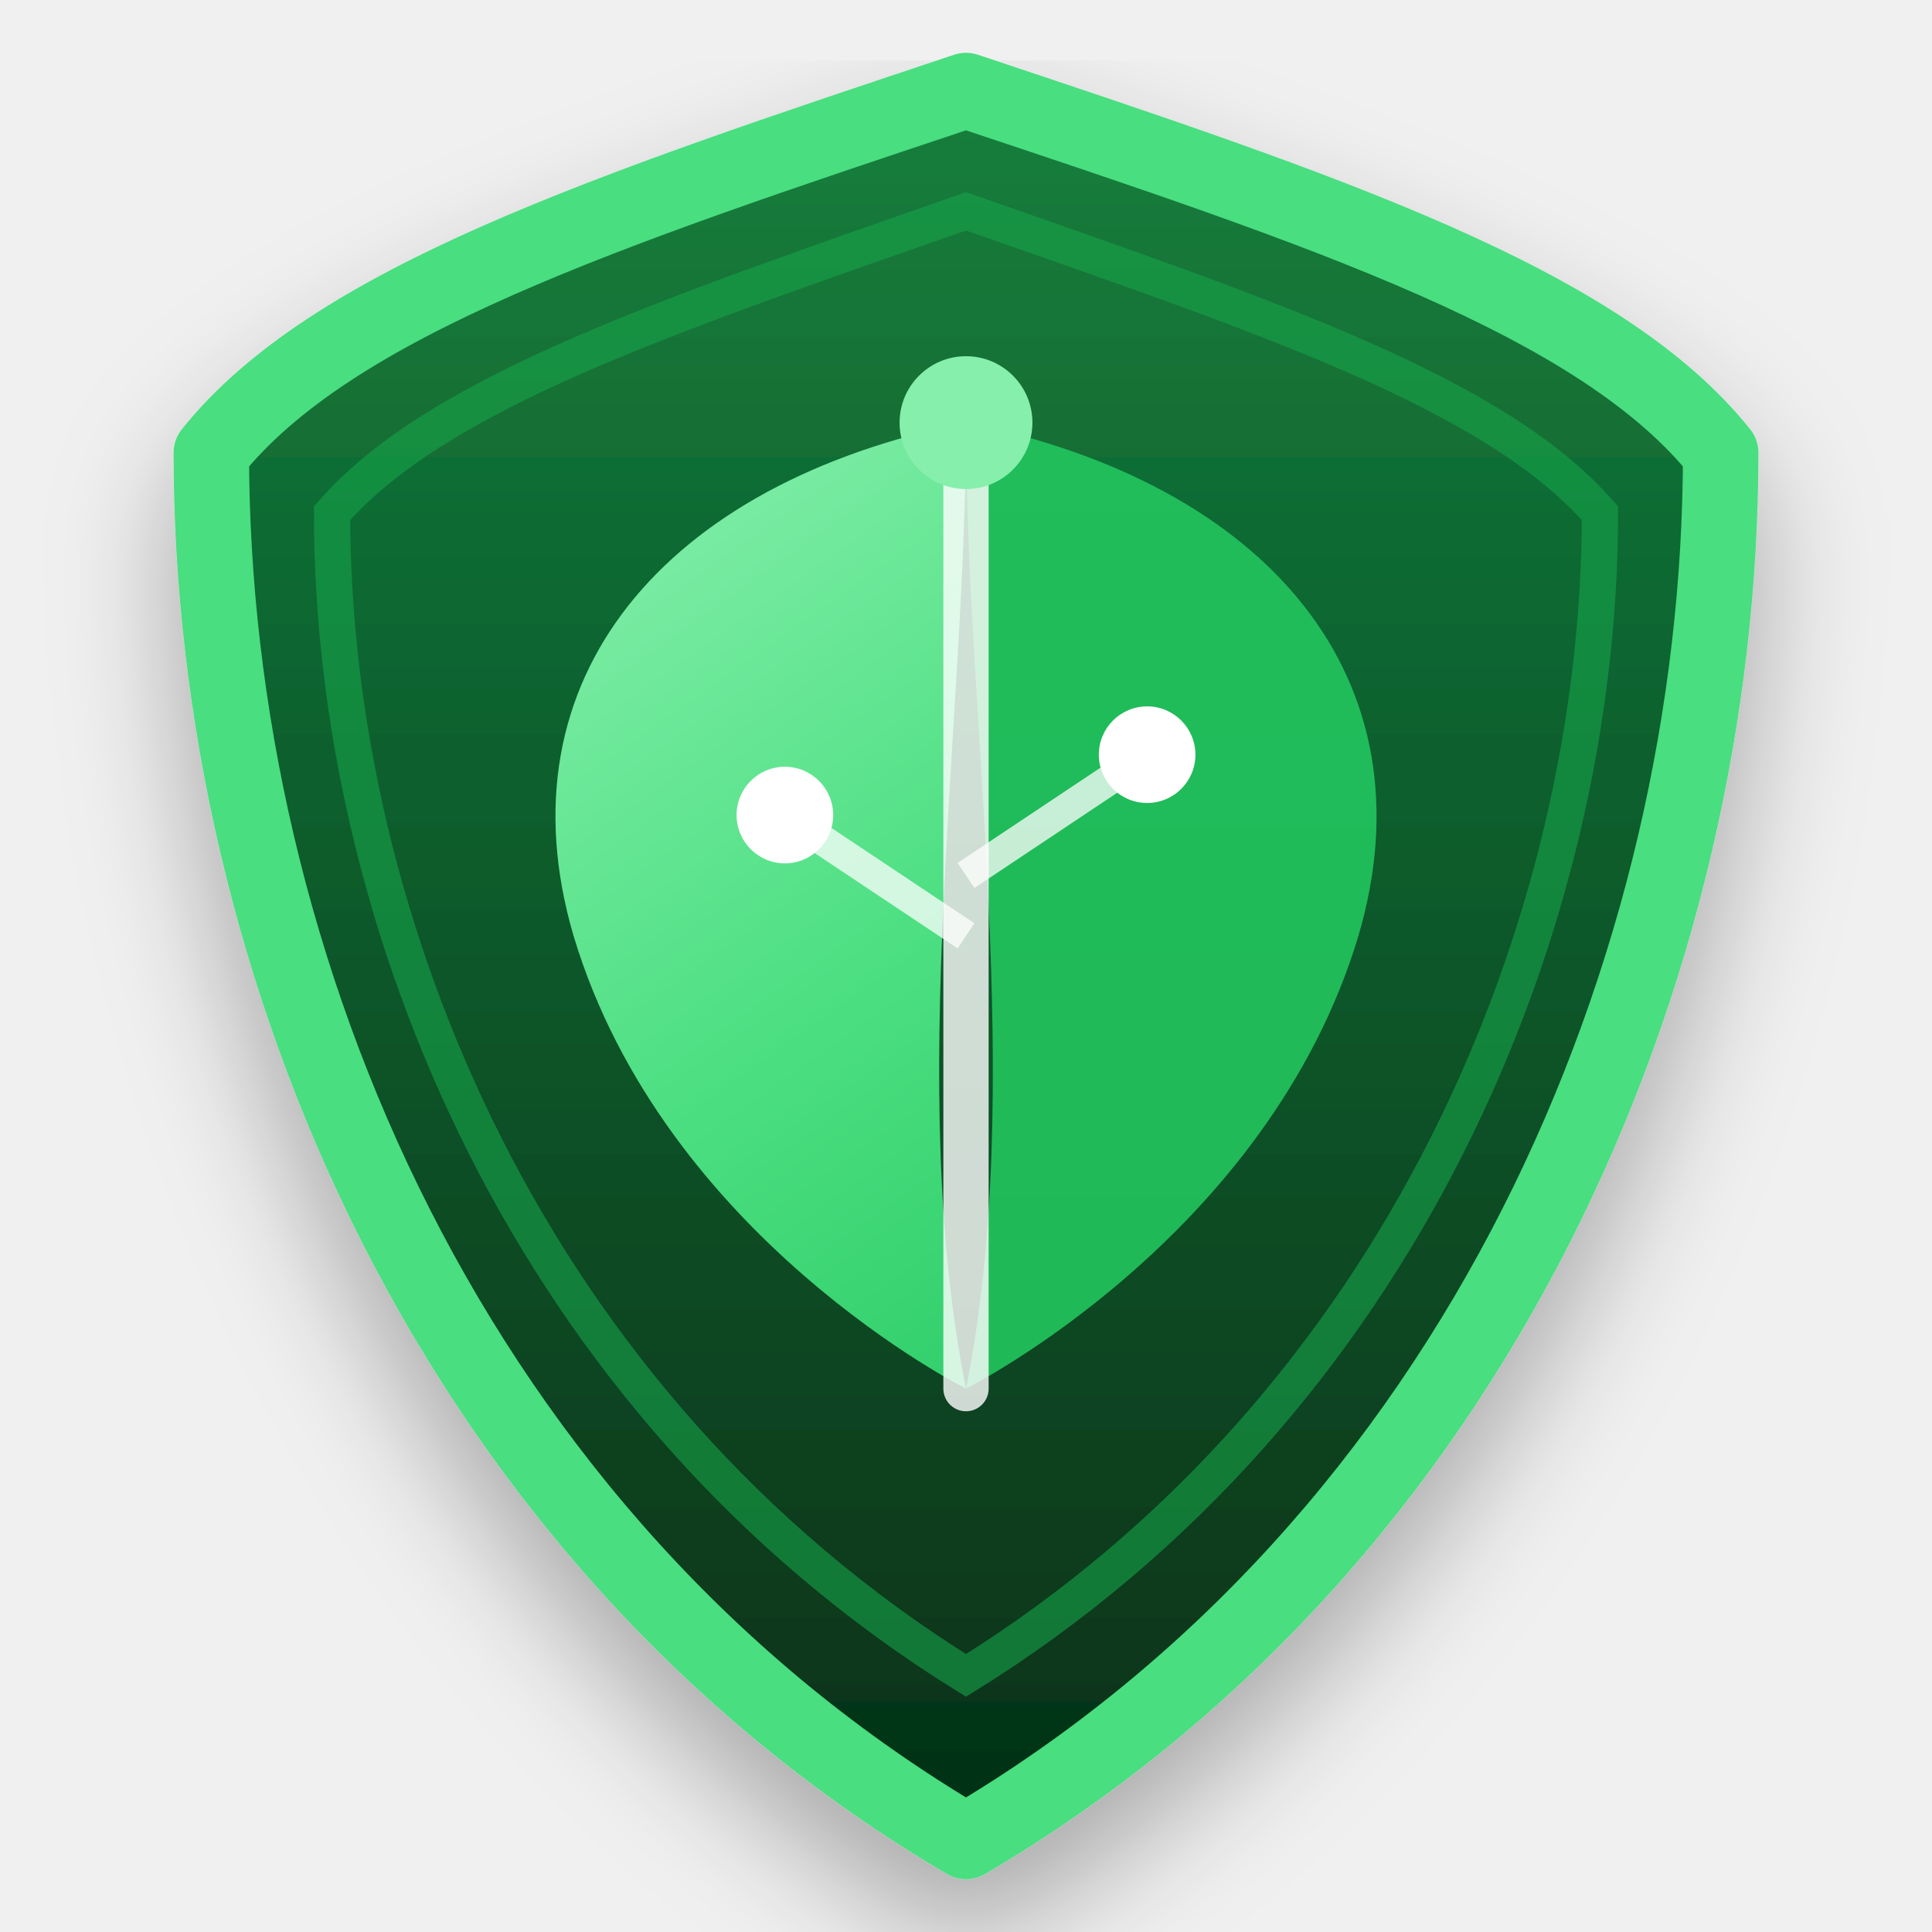
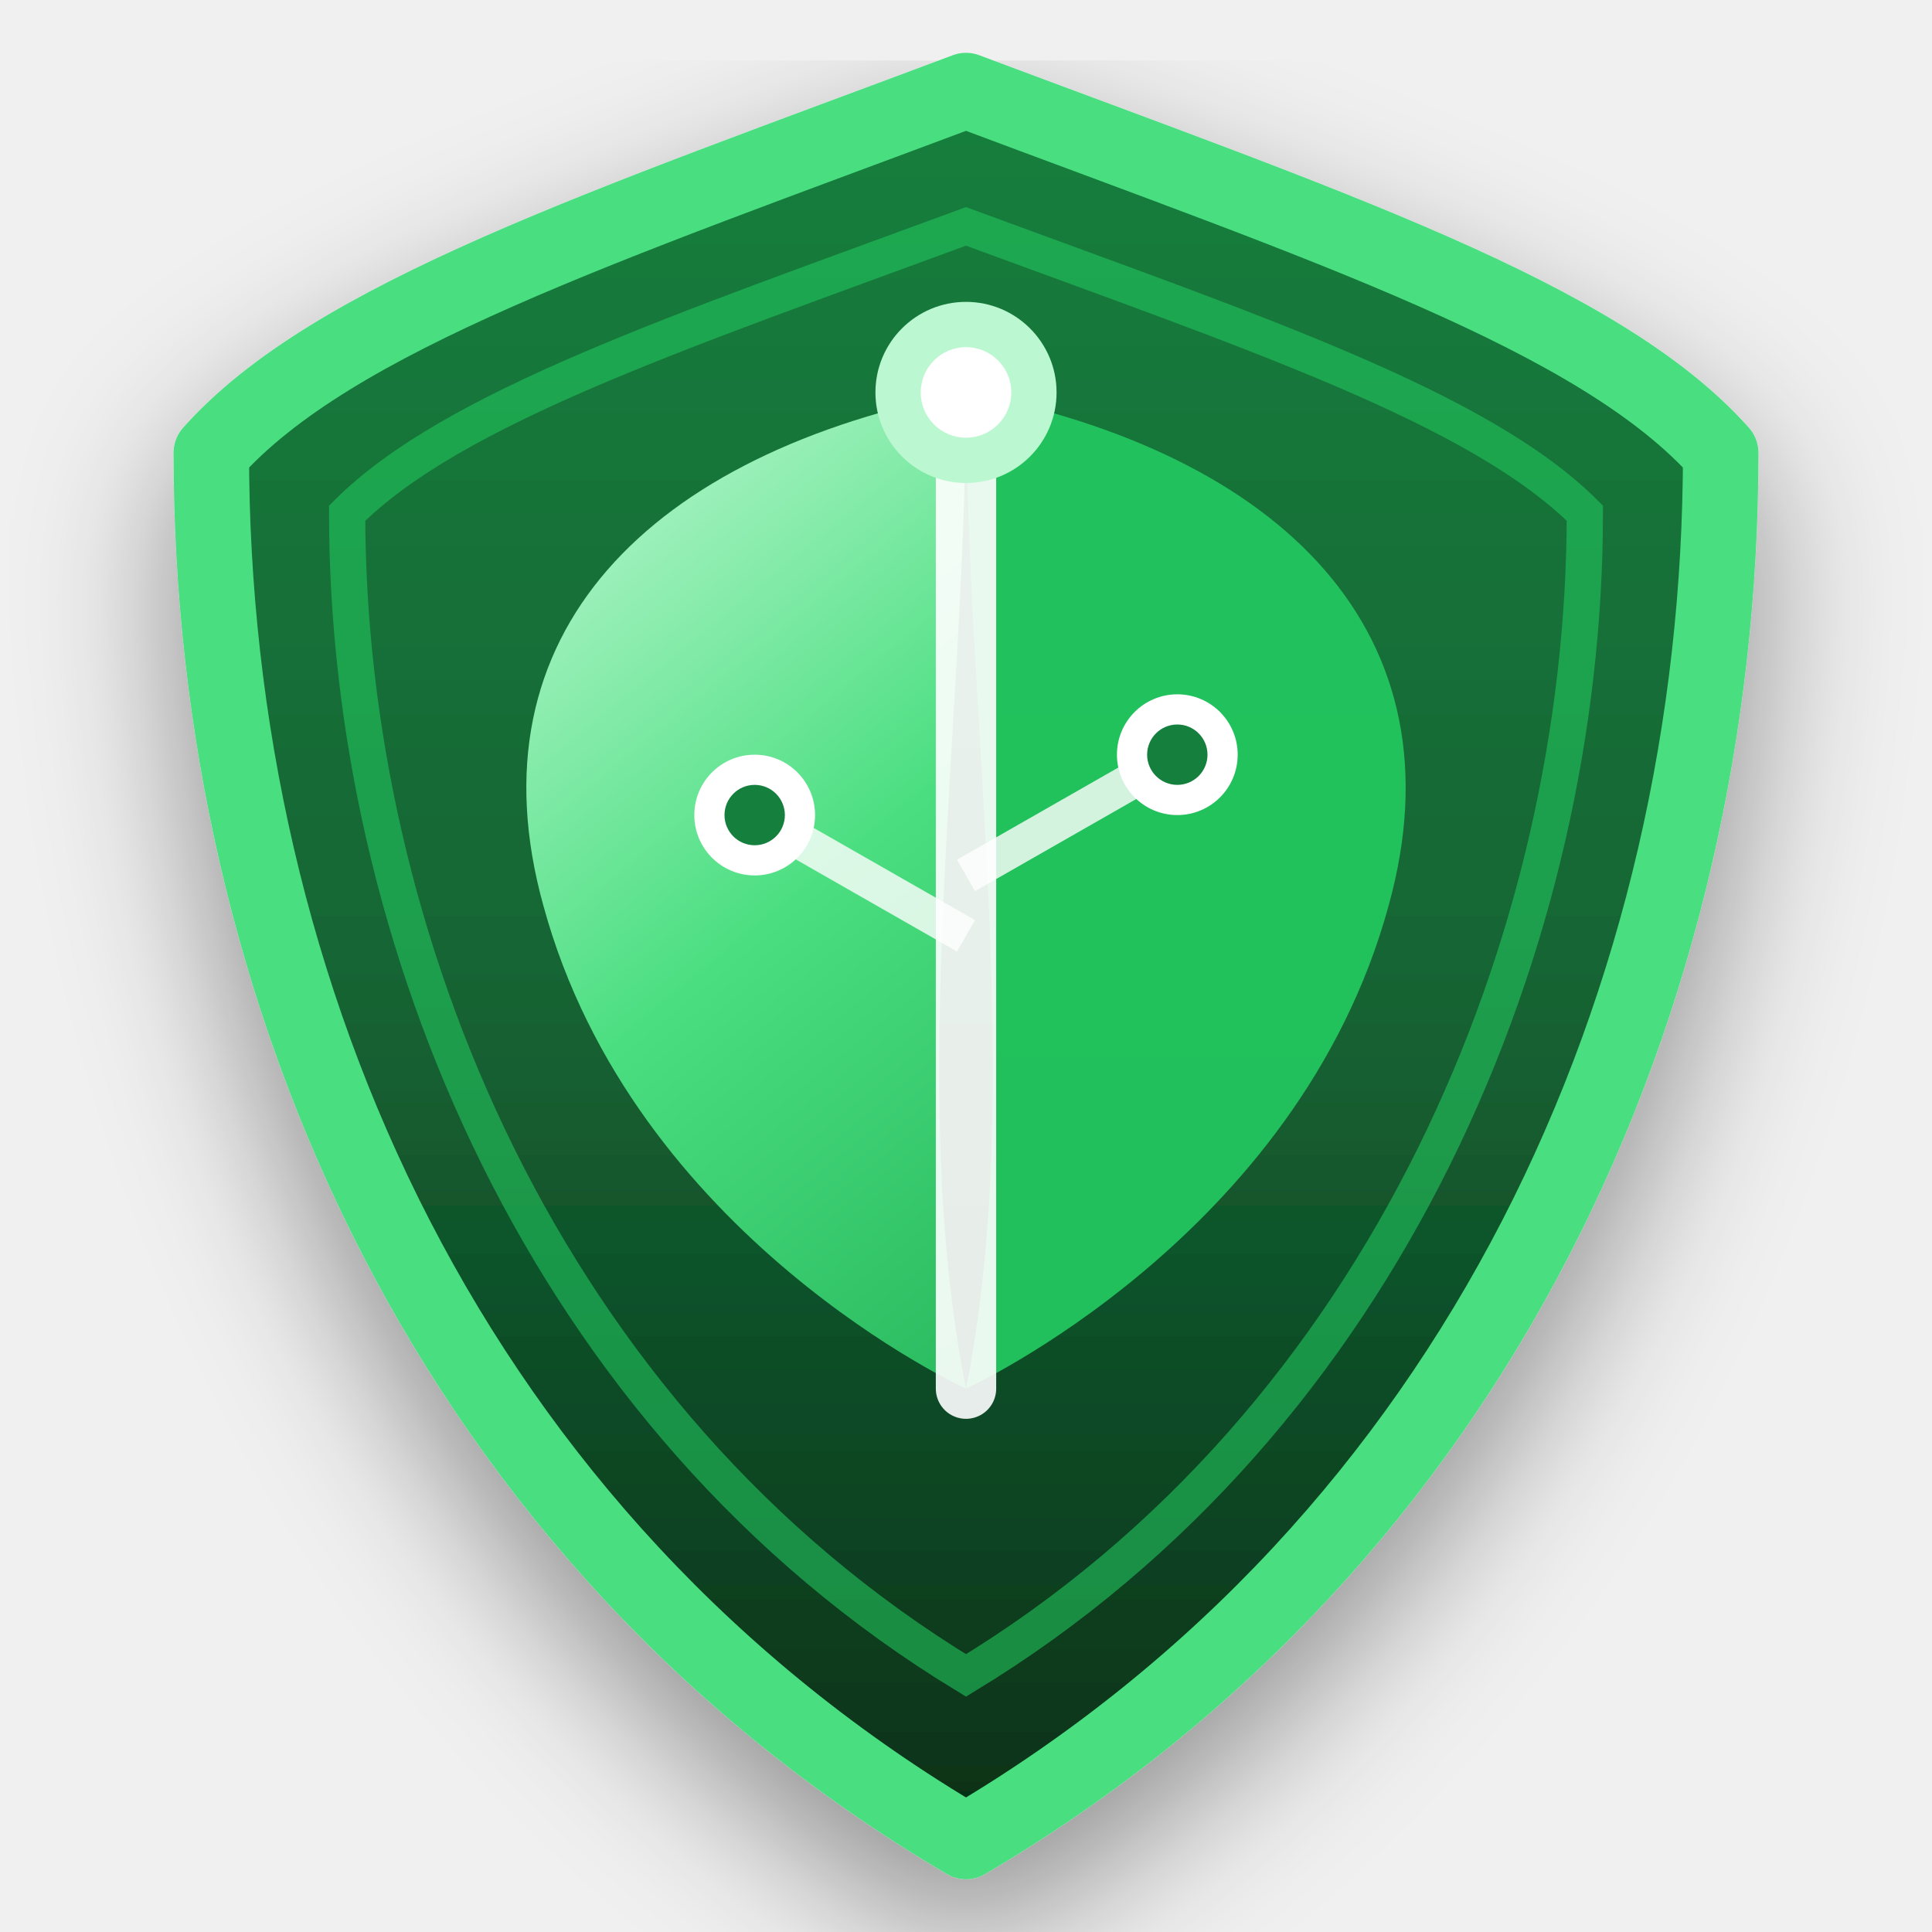
<svg xmlns="http://www.w3.org/2000/svg" viewBox="0 0 64 64" fill="none">
  <defs>
-     <linearGradient id="shieldGrad" x1="32" y1="2" x2="32" y2="62" gradientUnits="userSpaceOnUse">
+     <linearGradient id="shieldBg" x1="32" y1="2" x2="32" y2="62" gradientUnits="userSpaceOnUse">
      <stop offset="0%" stop-color="#15803d" />
+       <stop offset="50%" stop-color="#166534" />
      <stop offset="100%" stop-color="#052e16" />
    </linearGradient>
-     <linearGradient id="leafGrad" x1="20" y1="14" x2="44" y2="48" gradientUnits="userSpaceOnUse">
-       <stop offset="0%" stop-color="#86efac" />
-       <stop offset="50%" stop-color="#4ade80" />
-       <stop offset="100%" stop-color="#22c55e" />
+     <linearGradient id="sproutGrad" x1="18" y1="14" x2="46" y2="48" gradientUnits="userSpaceOnUse">
+       <stop offset="0%" stop-color="#bbf7d0" />
+       <stop offset="40%" stop-color="#4ade80" />
+       <stop offset="100%" stop-color="#16a34a" />
    </linearGradient>
-     <filter id="glow" x="-20%" y="-20%" width="140%" height="140%">
-       <feDropShadow dx="0" dy="2" stdDeviation="2" flood-color="#000000" flood-opacity="0.3" />
+     <filter id="shieldGlow" x="-20%" y="-20%" width="140%" height="140%">
+       <feDropShadow dx="0" dy="2" stdDeviation="2.5" flood-color="#000000" flood-opacity="0.4" />
    </filter>
  </defs>
-   <path d="M32 3C44 7 53 10 57 15C57 32 49 51 32 61C15 51 7 32 7 15C11 10 20 7 32 3Z" fill="url(#shieldGrad)" stroke="#4ade80" stroke-width="2.5" stroke-linejoin="round" filter="url(#glow)" />
-   <path d="M32 7C42 10.5 49.5 13 53 17C53 30.5 46.5 46.5 32 55.5C17.5 46.5 11 30.5 11 17C14.5 13 22 10.5 32 7Z" stroke="#16a34a" stroke-width="1.2" stroke-opacity="0.6" fill="none" />
-   <path d="M32 46C32 46 22 41 19 31C16.5 22.5 22 16 32 14C32 24 30 36 32 46Z" fill="url(#leafGrad)" />
-   <path d="M32 46C32 46 42 41 45 31C47.5 22.5 42 16 32 14C32 24 34 36 32 46Z" fill="#22c55e" opacity="0.9" />
-   <path d="M32 16V46" stroke="#ffffff" stroke-width="1.5" stroke-linecap="round" opacity="0.8" />
-   <circle cx="26" cy="27" r="1.6" fill="#ffffff" />
-   <line x1="26" y1="27" x2="32" y2="31" stroke="#ffffff" stroke-width="1" opacity="0.75" />
-   <circle cx="38" cy="25" r="1.6" fill="#ffffff" />
-   <line x1="38" y1="25" x2="32" y2="29" stroke="#ffffff" stroke-width="1" opacity="0.75" />
-   <circle cx="32" cy="14" r="2.2" fill="#86efac" />
+   <path d="M32 3C44 7.5 53 10.5 57 15C57 33 49 51 32 61C15 51 7 33 7 15C11 10.5 20 7.5 32 3Z" fill="url(#shieldBg)" stroke="#4ade80" stroke-width="2.5" stroke-linejoin="round" filter="url(#shieldGlow)" />
+   <path d="M32 7.5C41.5 11 49 13.5 52.5 17C52.5 31 46 47 32 55.5C18 47 11.5 31 11.5 17C15 13.5 22.5 11 32 7.5Z" stroke="#22c55e" stroke-width="1.2" stroke-opacity="0.6" fill="none" />
+   <path d="M32 46C32 46 21 41 18 30C15.5 21 21.5 15 32 13C32 24 30 36 32 46Z" fill="url(#sproutGrad)" />
+   <path d="M32 46C32 46 43 41 46 30C48.5 21 42.5 15 32 13C32 24 34 36 32 46Z" fill="#22c55e" opacity="0.95" />
+   <path d="M32 15V46" stroke="#ffffff" stroke-width="2" stroke-linecap="round" opacity="0.9" />
+   <line x1="25" y1="27" x2="32" y2="31" stroke="#ffffff" stroke-width="1.2" opacity="0.8" />
+   <circle cx="25" cy="27" r="2" fill="#ffffff" />
+   <circle cx="25" cy="27" r="1" fill="#15803d" />
+   <line x1="39" y1="25" x2="32" y2="29" stroke="#ffffff" stroke-width="1.2" opacity="0.8" />
+   <circle cx="39" cy="25" r="2" fill="#ffffff" />
+   <circle cx="39" cy="25" r="1" fill="#15803d" />
+   <circle cx="32" cy="13" r="3" fill="#bbf7d0" />
+   <circle cx="32" cy="13" r="1.5" fill="#ffffff" />
</svg>
